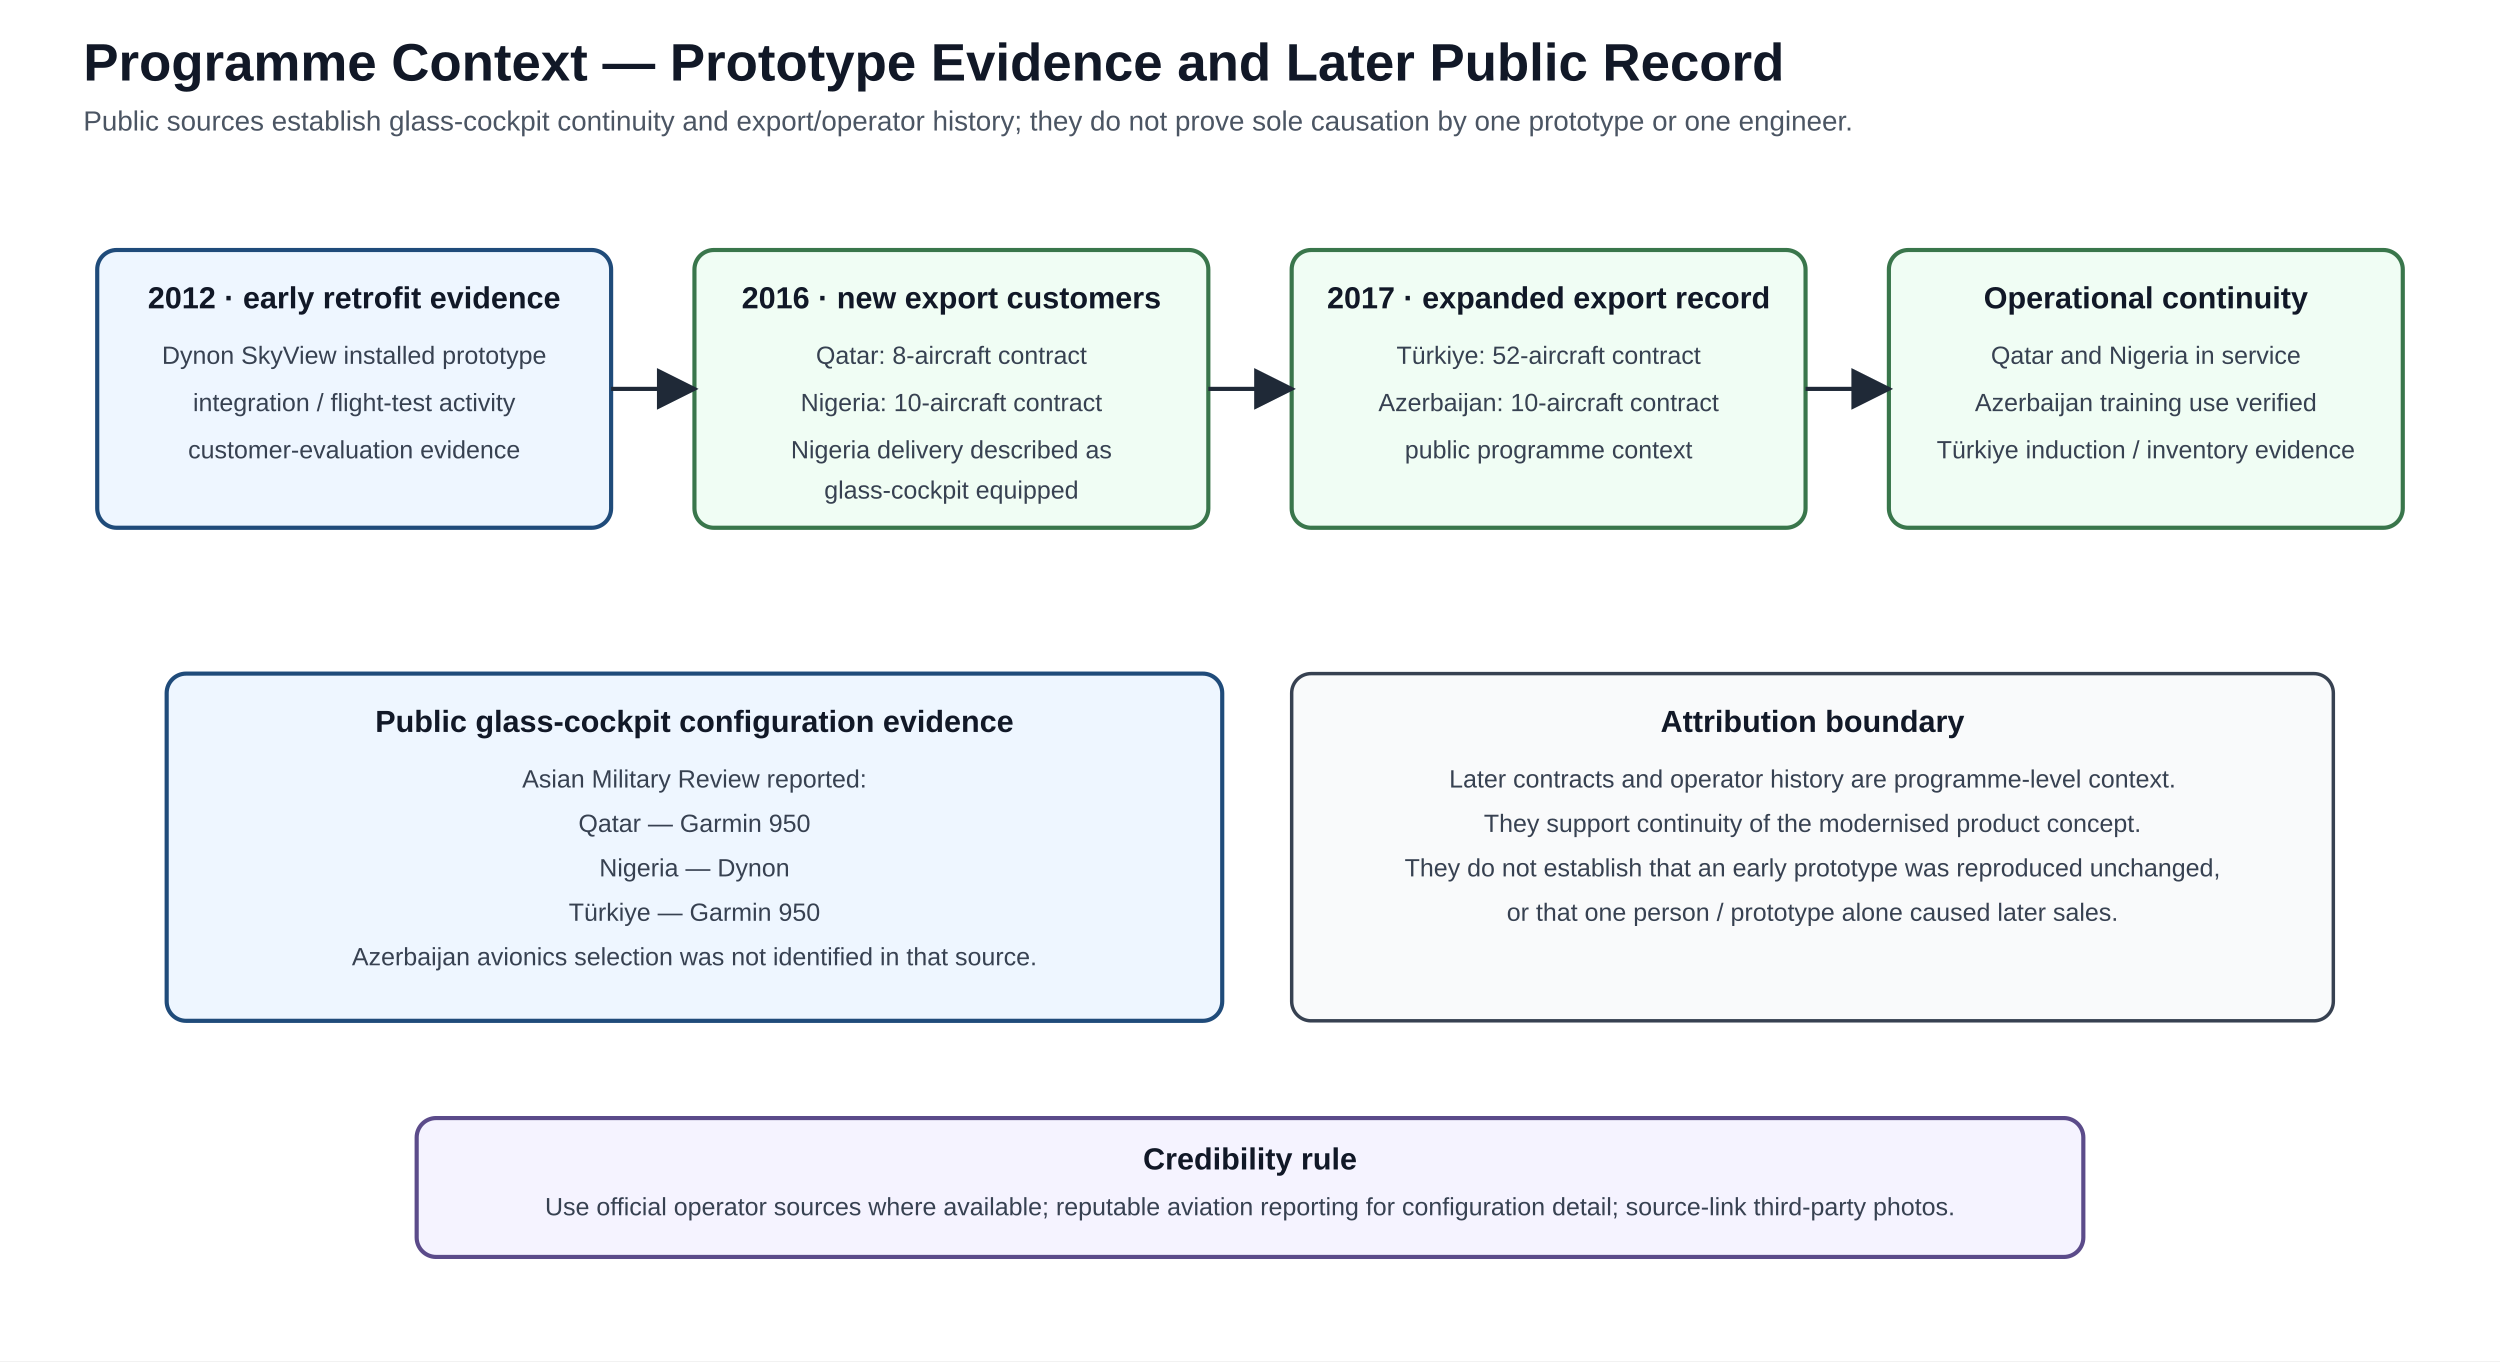
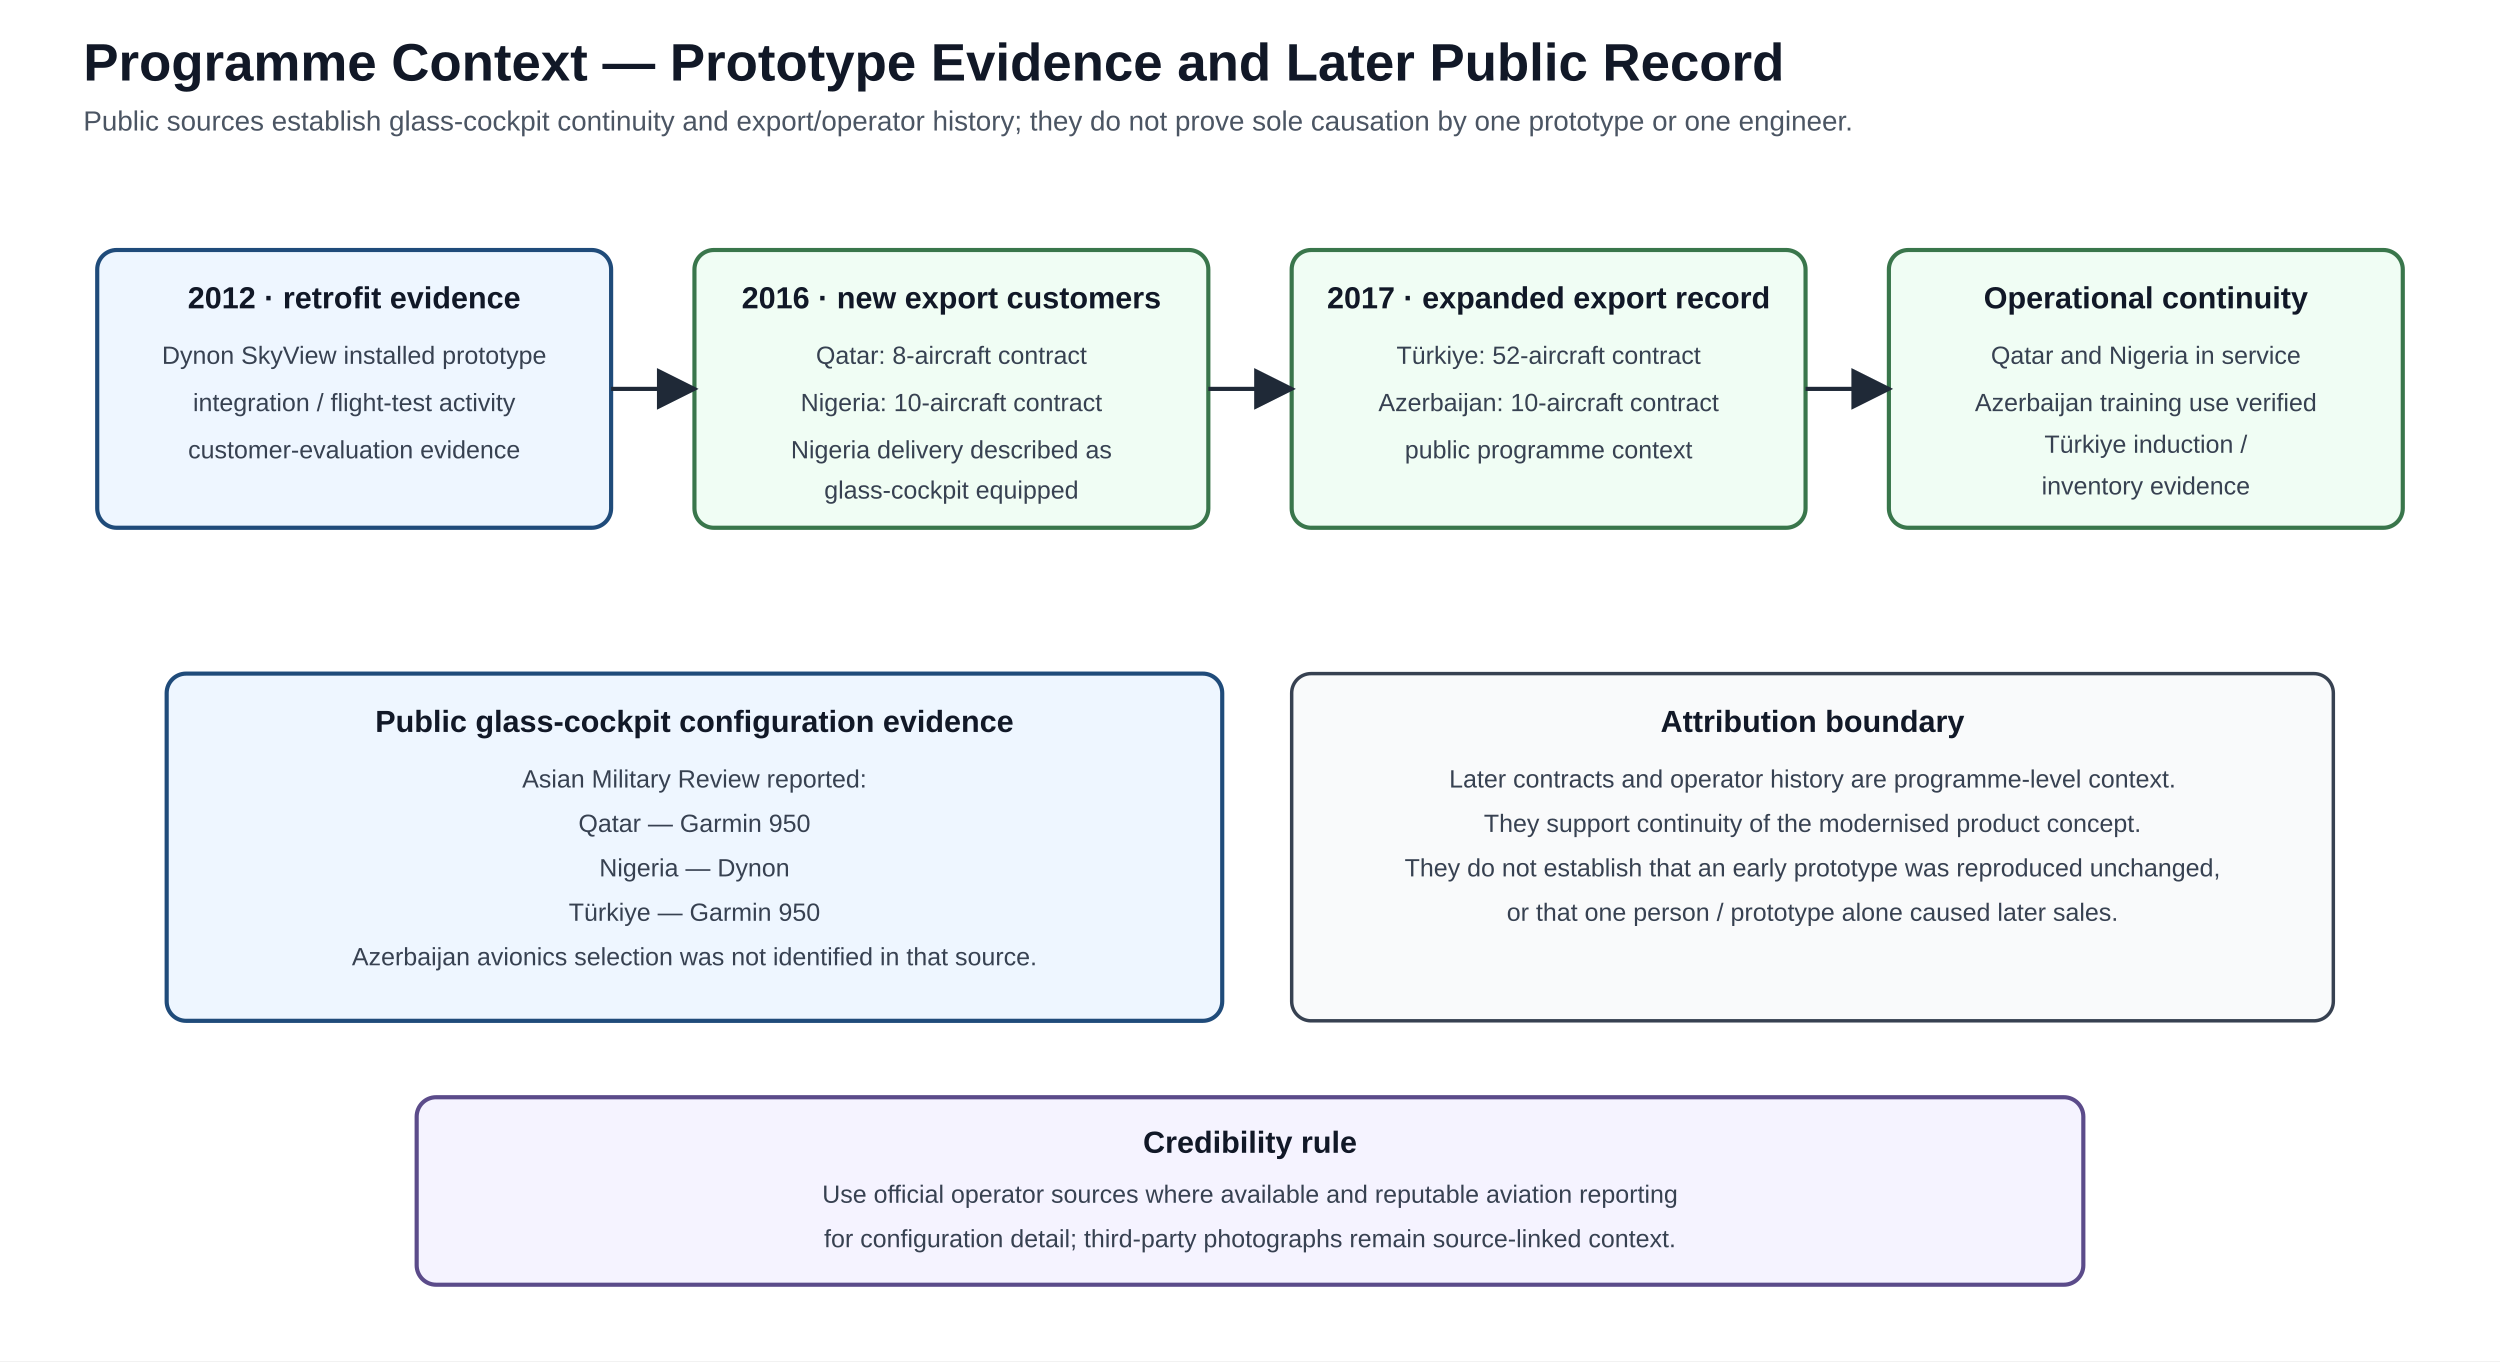
<svg xmlns="http://www.w3.org/2000/svg" width="1800" height="980" viewBox="0 0 1800 980">
  <defs>
    <marker id="arrow" markerWidth="10" markerHeight="10" refX="9" refY="5" orient="auto">
      <path d="M0,0 L10,5 L0,10 z" fill="#1f2937" />
    </marker>
    <style>
.ti{font:700 38px Arial,sans-serif;fill:#111827}.su{font:20px Arial,sans-serif;fill:#4b5563}.h{font:700 22px Arial,sans-serif;fill:#111827}.t{font:18px Arial,sans-serif;fill:#374151}
.b{fill:#f9fafb;stroke:#374151;stroke-width:2.5}.blue{fill:#eef6ff;stroke:#1f4b7a;stroke-width:3}.violet{fill:#f5f3ff;stroke:#5b4b8a;stroke-width:3}.green{fill:#f0fdf4;stroke:#39764b;stroke-width:3}
.line{stroke:#1f2937;stroke-width:3;fill:none;marker-end:url(#arrow)}
</style>
  </defs>
  <rect width="1800" height="980" fill="white" />
  <text x="60" y="58" class="ti">Programme Context — Prototype Evidence and Later Public Record</text>
  <text x="60" y="94" class="su">Public sources establish glass-cockpit continuity and export/operator history; they do not prove sole causation by one prototype or one engineer.</text>
  <rect x="70" y="180" width="370" height="200" rx="14" class="blue" />
-   <text x="255" y="222" text-anchor="middle" class="h">2012 · early retrofit evidence</text>
+   <text x="255" y="222" text-anchor="middle" class="h">2012 · retrofit evidence</text>
  <text x="255" y="262" text-anchor="middle" class="t">Dynon SkyView installed prototype</text>
  <text x="255" y="296" text-anchor="middle" class="t">integration / flight-test activity</text>
  <text x="255" y="330" text-anchor="middle" class="t">customer-evaluation evidence</text>
  <rect x="500" y="180" width="370" height="200" rx="14" class="green" />
  <text x="685" y="222" text-anchor="middle" class="h">2016 · new export customers</text>
  <text x="685" y="262" text-anchor="middle" class="t">Qatar: 8-aircraft contract</text>
  <text x="685" y="296" text-anchor="middle" class="t">Nigeria: 10-aircraft contract</text>
  <text x="685" y="330" text-anchor="middle" class="t">Nigeria delivery described as</text>
  <text x="685" y="359" text-anchor="middle" class="t">glass-cockpit equipped</text>
  <rect x="930" y="180" width="370" height="200" rx="14" class="green" />
  <text x="1115" y="222" text-anchor="middle" class="h">2017 · expanded export record</text>
  <text x="1115" y="262" text-anchor="middle" class="t">Türkiye: 52-aircraft contract</text>
  <text x="1115" y="296" text-anchor="middle" class="t">Azerbaijan: 10-aircraft contract</text>
  <text x="1115" y="330" text-anchor="middle" class="t">public programme context</text>
  <rect x="1360" y="180" width="370" height="200" rx="14" class="green" />
  <text x="1545" y="222" text-anchor="middle" class="h">Operational continuity</text>
  <text x="1545" y="262" text-anchor="middle" class="t">Qatar and Nigeria in service</text>
  <text x="1545" y="296" text-anchor="middle" class="t">Azerbaijan training use verified</text>
-   <text x="1545" y="330" text-anchor="middle" class="t">Türkiye induction / inventory evidence</text>
+   <text x="1545" y="326" text-anchor="middle" class="t">Türkiye induction /</text>
+   <text x="1545" y="356" text-anchor="middle" class="t">inventory evidence</text>
  <path d="M440 280 H500" class="line" />
  <path d="M870 280 H930" class="line" />
  <path d="M1300 280 H1360" class="line" />
  <rect x="120" y="485" width="760" height="250" rx="14" class="blue" />
  <text x="500" y="527" text-anchor="middle" class="h">Public glass-cockpit configuration evidence</text>
  <text x="500" y="567" text-anchor="middle" class="t">Asian Military Review reported:</text>
  <text x="500" y="599" text-anchor="middle" class="t">Qatar — Garmin 950</text>
  <text x="500" y="631" text-anchor="middle" class="t">Nigeria — Dynon</text>
  <text x="500" y="663" text-anchor="middle" class="t">Türkiye — Garmin 950</text>
  <text x="500" y="695" text-anchor="middle" class="t">Azerbaijan avionics selection was not identified in that source.</text>
  <rect x="930" y="485" width="750" height="250" rx="14" class="b" />
  <text x="1305" y="527" text-anchor="middle" class="h">Attribution boundary</text>
  <text x="1305" y="567" text-anchor="middle" class="t">Later contracts and operator history are programme-level context.</text>
  <text x="1305" y="599" text-anchor="middle" class="t">They support continuity of the modernised product concept.</text>
  <text x="1305" y="631" text-anchor="middle" class="t">They do not establish that an early prototype was reproduced unchanged,</text>
  <text x="1305" y="663" text-anchor="middle" class="t">or that one person / prototype alone caused later sales.</text>
-   <rect x="300" y="805" width="1200" height="100" rx="14" class="violet" />
-   <text x="900" y="842" text-anchor="middle" class="h">Credibility rule</text>
-   <text x="900" y="875" text-anchor="middle" class="t">Use official operator sources where available; reputable aviation reporting for configuration detail; source-link third-party photos.</text>
+   <rect x="300" y="790" width="1200" height="135" rx="14" class="violet" />
+   <text x="900" y="830" text-anchor="middle" class="h">Credibility rule</text>
+   <text x="900" y="866" text-anchor="middle" class="t">Use official operator sources where available and reputable aviation reporting</text>
+   <text x="900" y="898" text-anchor="middle" class="t">for configuration detail; third-party photographs remain source-linked context.</text>
</svg>
